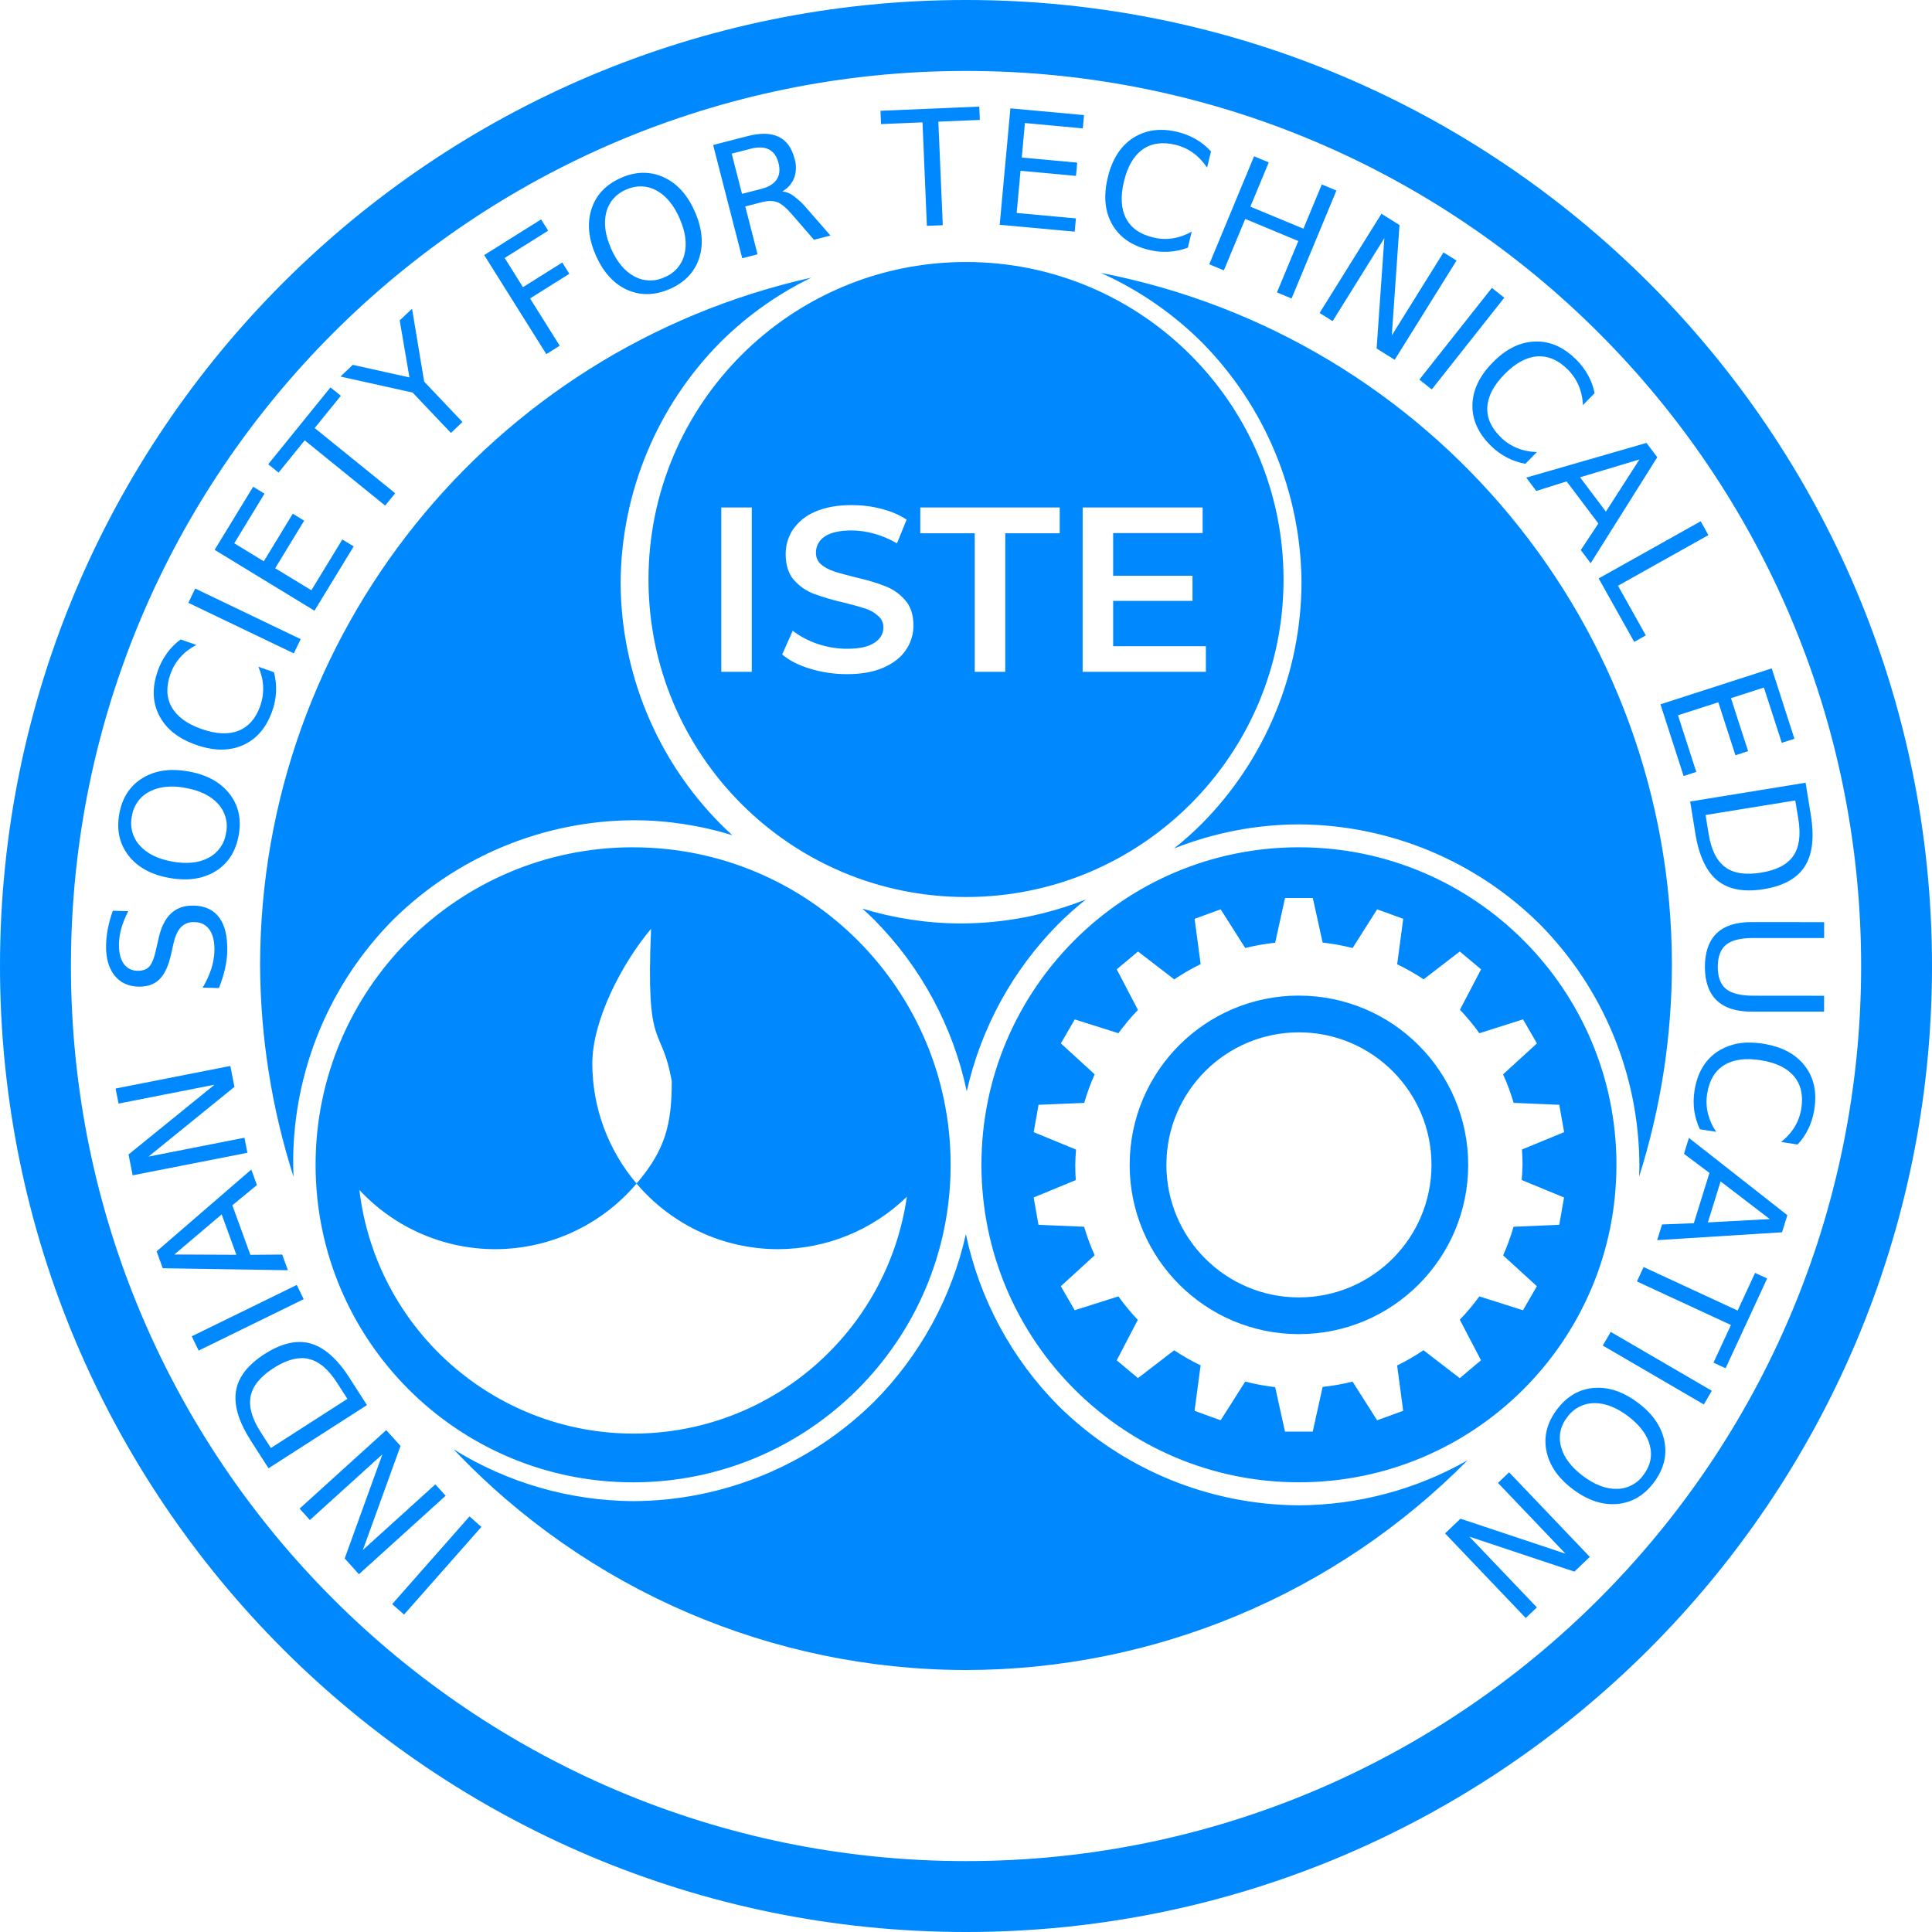
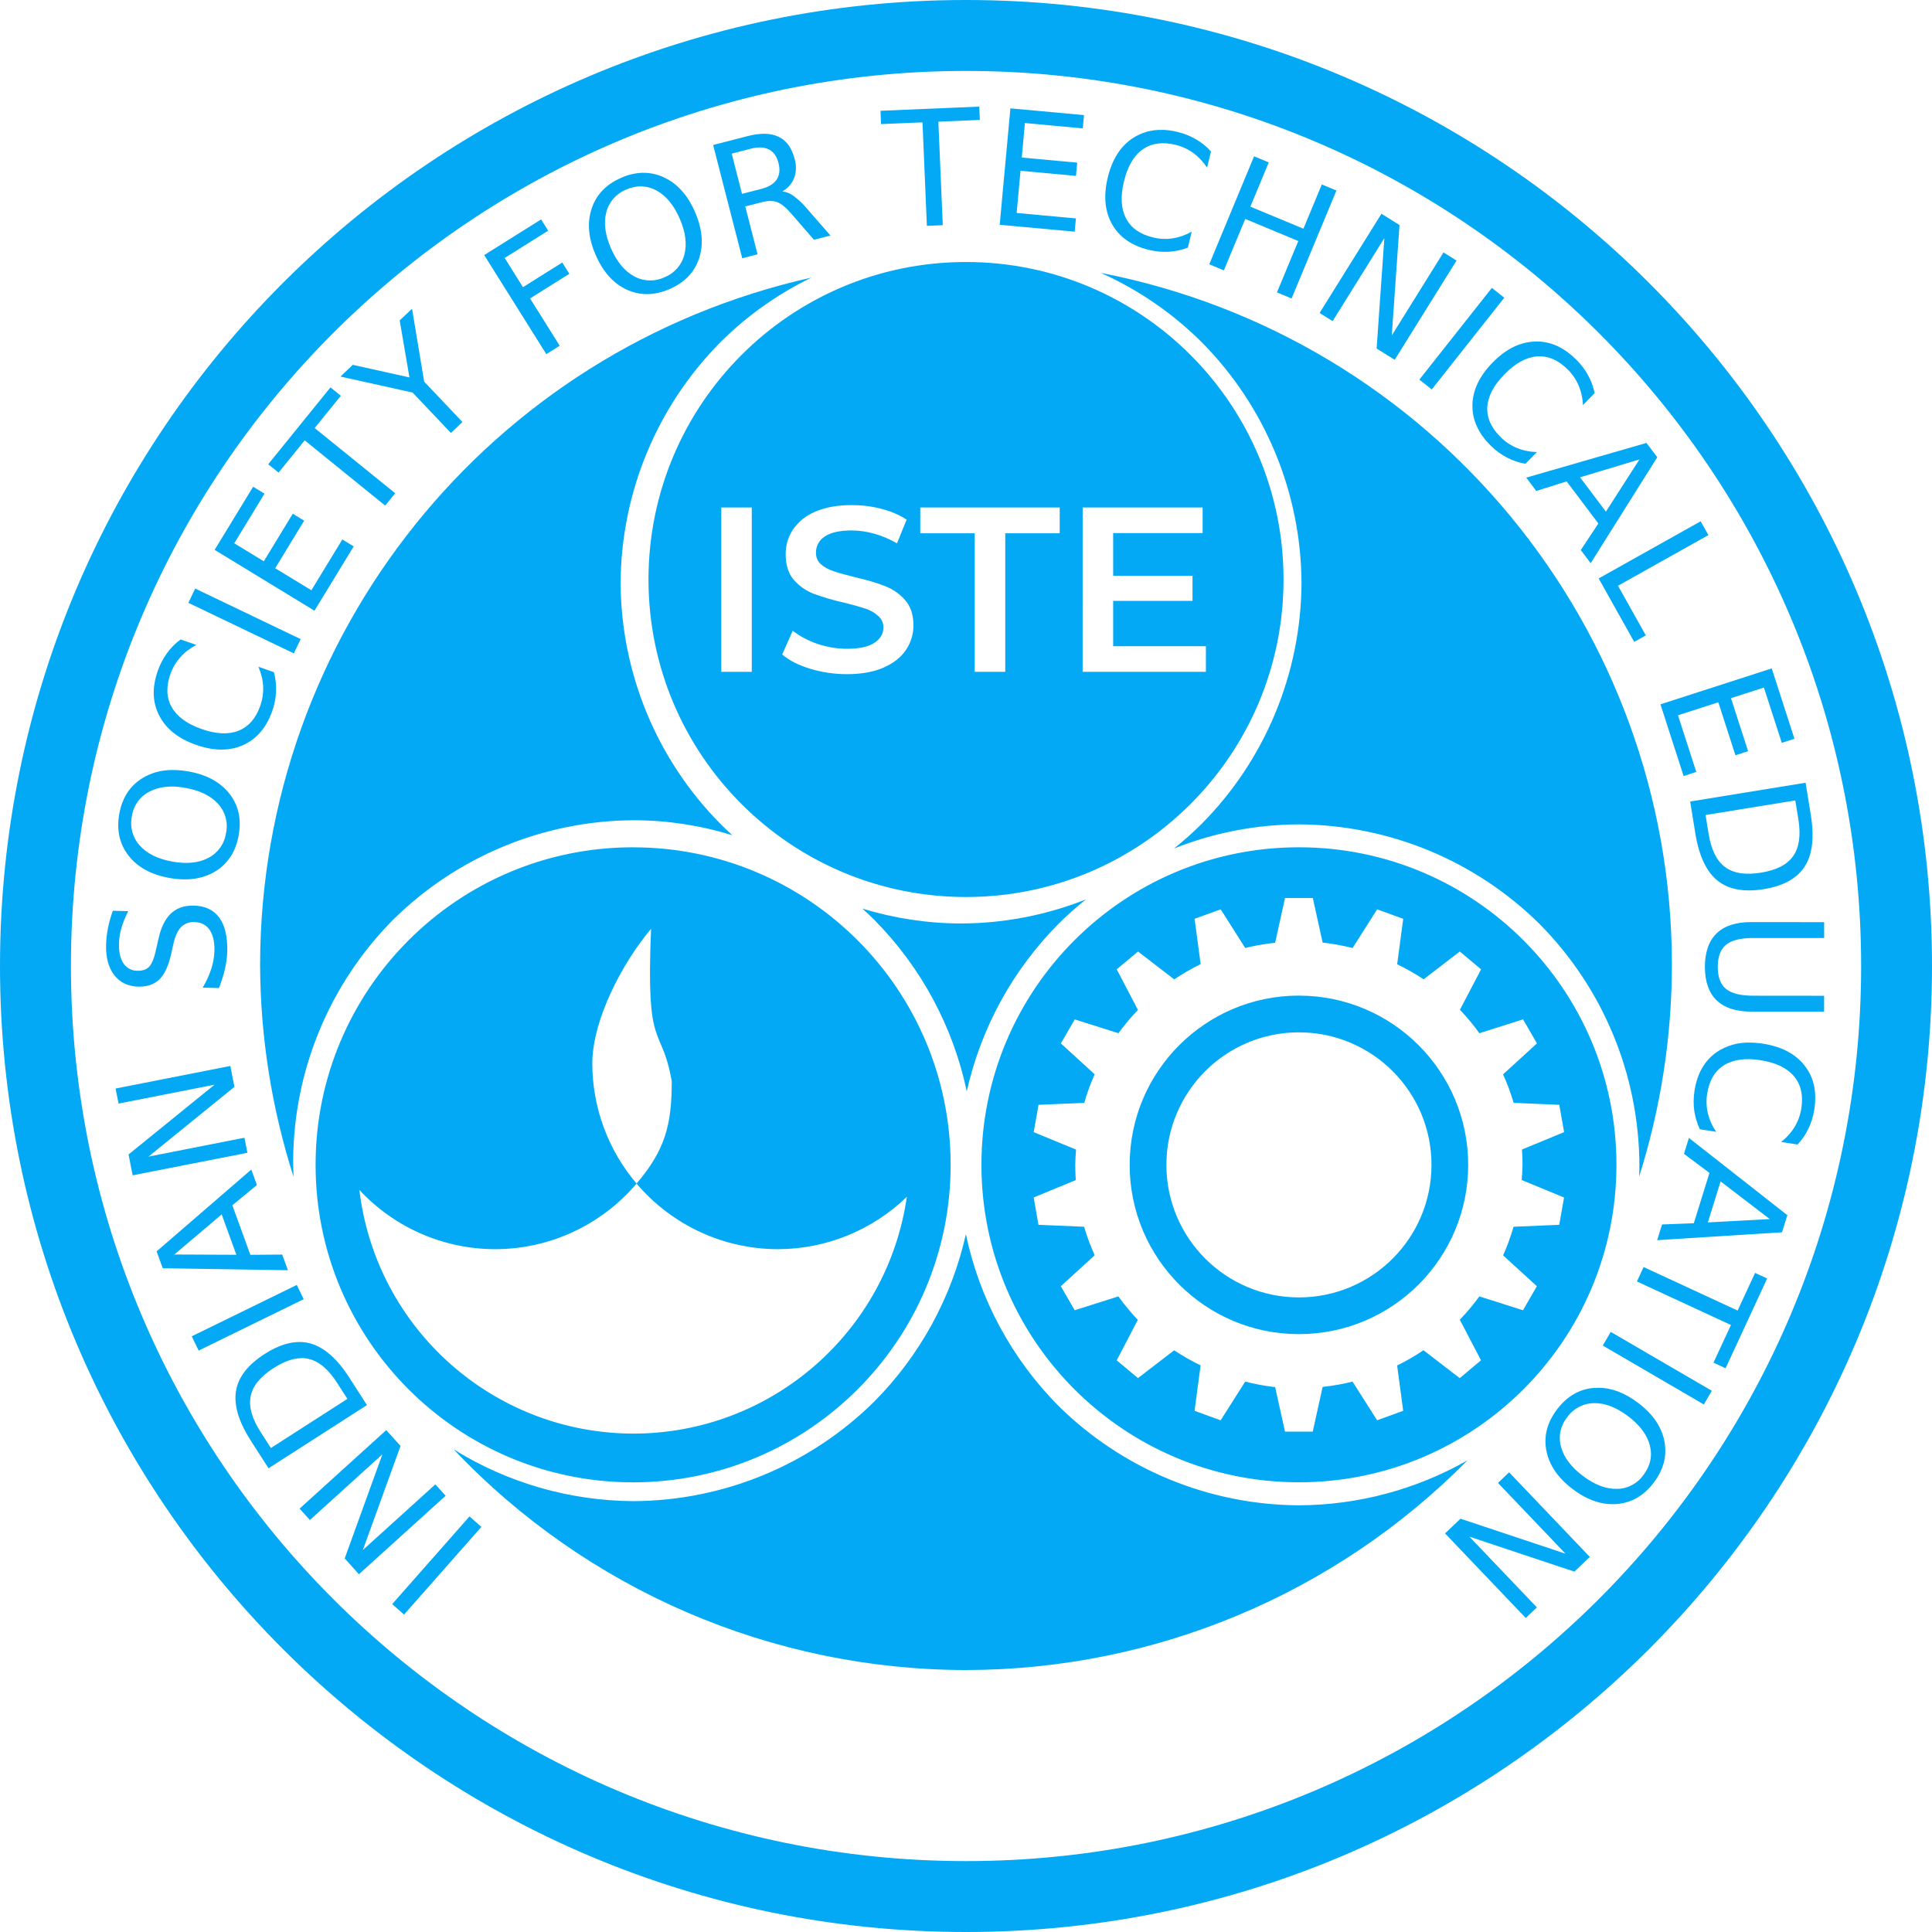
<svg xmlns="http://www.w3.org/2000/svg" viewBox="0 0 55.562 55.562" height="210" width="210">
-   <path d="M27.782 0A27.781 27.781 0 0 0 0 27.781a27.781 27.781 0 0 0 27.781 27.781 27.781 27.781 0 0 0 27.781-27.78A27.781 27.781 0 0 0 27.782 0zm0 2.04a25.742 25.742 0 0 1 25.742 25.74A25.742 25.742 0 0 1 27.78 53.523 25.742 25.742 0 0 1 2.04 27.781 25.742 25.742 0 0 1 27.782 2.04zm.381 1.026l-2.841.12.015.383 1.193-.05.126 2.977.457-.02-.127-2.977 1.193-.05zm.895.05l-.308 3.348 2.157.198.035-.381-1.704-.157.111-1.213 1.595.147.035-.381-1.594-.147.09-.992 1.665.154.035-.382zm4.36.62a1.448 1.448 0 0 0-.836.234c-.357.233-.599.613-.725 1.139-.126.524-.084.972.128 1.344.212.37.565.616 1.06.734a1.911 1.911 0 0 0 .567.053 1.884 1.884 0 0 0 .55-.118l.11-.462a1.6 1.6 0 0 1-.552.196 1.432 1.432 0 0 1-.56-.028c-.375-.09-.633-.272-.777-.548-.143-.276-.164-.63-.06-1.06.104-.433.282-.74.535-.92.254-.18.568-.227.941-.137.19.046.361.123.512.232.153.11.287.252.403.426l.112-.466a1.777 1.777 0 0 0-.432-.35 1.944 1.944 0 0 0-.533-.211 1.949 1.949 0 0 0-.444-.06zm-11.412.111a1.89 1.89 0 0 0-.503.067l-.994.256.837 3.257.44-.113-.353-1.377.48-.123c.174-.045.32-.045.44 0 .12.046.261.163.425.354l.631.728.474-.122L23.207 6a2.11 2.11 0 0 0-.382-.362.656.656 0 0 0-.327-.134.756.756 0 0 0 .342-.388.88.88 0 0 0 .012-.548c-.081-.313-.233-.525-.456-.633a.938.938 0 0 0-.39-.087zm-.12.394a.541.541 0 0 1 .228.058c.134.068.225.197.274.388.05.19.032.35-.052.476-.082.125-.23.215-.442.27l-.555.142-.296-1.157.554-.142a.982.982 0 0 1 .288-.035zm14.18.254L34.777 7.6l.42.175.615-1.479 1.526.635-.614 1.478.42.175 1.29-3.105-.42-.175-.529 1.273-1.526-.634.529-1.273zm-17.573.473a1.631 1.631 0 0 0-.63.146c-.434.19-.717.486-.85.89-.132.402-.093.847.12 1.334.213.487.512.818.897.994.386.175.796.168 1.23-.02.431-.188.714-.484.846-.886.132-.403.092-.847-.12-1.333-.213-.487-.512-.818-.897-.994a1.365 1.365 0 0 0-.596-.129zm-.039.392a.934.934 0 0 1 .423.117c.276.148.499.417.669.806.17.388.215.734.136 1.037a.941.941 0 0 1-.57.652.952.952 0 0 1-.87-.023c-.277-.148-.5-.416-.67-.804-.17-.39-.215-.736-.136-1.04a.954.954 0 0 1 .574-.653 1.03 1.03 0 0 1 .444-.093zm21.275.787L37.95 9.001l.375.234 1.487-2.387-.222 3.175.52.324 1.778-2.854-.375-.234-1.487 2.388.222-3.176zm-24.167.163l-1.637 1.026 1.787 2.849.385-.242-.853-1.36 1.13-.709-.204-.324-1.13.709-.526-.84 1.251-.785zm12.22 1.225a9.131 9.131 0 0 0-9.132 9.132 9.131 9.131 0 0 0 9.132 9.13 9.131 9.131 0 0 0 9.131-9.13 9.131 9.131 0 0 0-9.131-9.132zm3.87.31a9.786 9.786 0 0 1 2.91 1.998 9.908 9.908 0 0 1 2.868 6.923 9.91 9.91 0 0 1-2.867 6.923 9.5 9.5 0 0 1-.8.713 9.8 9.8 0 0 1 3.593-.694 9.909 9.909 0 0 1 6.923 2.868 9.908 9.908 0 0 1 2.868 6.923c0 .113-.003.227-.008.34a20.301 20.28 0 0 0 .943-6.092A20.301 20.28 0 0 0 31.65 7.846zm-8.323.14A20.301 20.28 0 0 0 7.48 27.747a20.301 20.28 0 0 0 .963 6.099 9.216 9.216 0 0 1-.012-.466 9.908 9.908 0 0 1 2.868-6.923 9.909 9.909 0 0 1 6.923-2.868c.961 0 1.92.148 2.838.43a9.382 9.382 0 0 1-.345-.329 9.91 9.91 0 0 1-2.867-6.924 9.908 9.908 0 0 1 2.868-6.923 9.752 9.752 0 0 1 2.612-1.856zm19.576.294l-2.086 2.638.357.282 2.085-2.637zm-31.055.6l-.355.335.28 1.64-1.629-.362-.354.337 2.074.46 1.102 1.162.331-.315-1.101-1.162zm32.362.942c-.028 0-.053 0-.08.002-.426.016-.829.218-1.207.605-.377.385-.571.79-.58 1.219-.008.427.169.818.532 1.174a1.918 1.918 0 0 0 .46.337c.165.086.342.146.531.18l.333-.339a1.568 1.568 0 0 1-.575-.115 1.442 1.442 0 0 1-.468-.311c-.274-.269-.403-.559-.385-.869.02-.311.184-.625.494-.941.311-.317.622-.488.932-.513.31-.023.603.096.877.366a1.442 1.442 0 0 1 .32.462 1.6 1.6 0 0 1 .127.572l.336-.343a1.736 1.736 0 0 0-.192-.522 1.938 1.938 0 0 0-.348-.455c-.341-.334-.71-.504-1.107-.509zm-34.708 1.32l-1.79 2.21.297.24.752-.927 2.314 1.876.288-.355L9.05 12.31l.752-.928zm37.847 1.597l-3.458.998.288.383.874-.274.912 1.21-.505.764.284.378 1.915-3.047zm-.203.475l-.964 1.501-.744-.987zm-39.868.785l-1.107 1.815 2.871 1.75 1.128-1.85-.327-.198-.89 1.46-1.041-.633.833-1.368-.327-.2-.833 1.368-.85-.518.87-1.427zm17.22.528c.288 0 .571.035.85.108.28.072.52.175.723.31l-.277.683a2.713 2.713 0 0 0-.648-.277 2.418 2.418 0 0 0-.655-.095c-.347 0-.606.059-.777.176a.543.543 0 0 0-.25.466c0 .135.048.245.142.33.1.086.223.154.372.203.149.05.35.106.607.169.352.08.64.166.865.257a1.421 1.421 0 0 1 .574.398c.162.18.243.423.243.73a1.231 1.231 0 0 1-.216.708c-.14.212-.354.38-.642.507-.288.126-.639.189-1.053.189-.365 0-.718-.052-1.06-.156-.338-.103-.606-.24-.804-.411l.304-.682c.194.153.43.279.709.378.283.094.567.141.85.141.352 0 .613-.056.784-.168.176-.113.264-.261.264-.446a.416.416 0 0 0-.15-.33.954.954 0 0 0-.364-.21 8.393 8.393 0 0 0-.607-.17 7.378 7.378 0 0 1-.878-.255 1.485 1.485 0 0 1-.574-.399c-.158-.184-.237-.432-.237-.743 0-.26.07-.497.21-.709a1.45 1.45 0 0 1 .641-.513c.288-.126.64-.189 1.053-.189zm-3.757.068h.877v4.726h-.877zm5.723 0h4.01v.742H28.91v3.984h-.878v-3.984h-1.566zm4.67 0h3.45v.736h-2.573v1.228h2.282v.723h-2.282v1.303h2.667v.736h-3.545zm17.773.398l-2.933 1.643 1.022 1.825.334-.187-.8-1.428 2.6-1.456zM5.614 16.926l-.197.41L8.45 18.79l.197-.41zm-.42 1.464a1.77 1.77 0 0 0-.391.394 1.932 1.932 0 0 0-.265.508c-.169.48-.155.91.043 1.29.195.38.548.66 1.058.839.509.179.959.182 1.35.008.39-.174.67-.5.84-.98a1.914 1.914 0 0 0 .11-.558 1.857 1.857 0 0 0-.061-.559l-.448-.158c.083.192.13.382.138.57a1.496 1.496 0 0 1-.083.555c-.128.363-.336.601-.625.716-.29.114-.644.098-1.062-.049-.419-.147-.705-.356-.858-.627-.155-.27-.168-.587-.04-.95a1.441 1.441 0 0 1 .283-.485c.124-.141.279-.26.464-.357zm45.759.833l-3.2 1.033.666 2.062.364-.118-.526-1.629 1.16-.374.492 1.524.364-.118-.492-1.524.947-.306.514 1.59.364-.117zm-45.998 2.92c-.325.004-.61.082-.858.235-.362.223-.584.566-.667 1.03-.083.465.008.866.268 1.2.26.334.653.548 1.176.641.523.093.965.027 1.325-.193.36-.224.582-.569.665-1.034.083-.465-.004-.863-.266-1.196-.263-.334-.655-.548-1.176-.64a2.664 2.664 0 0 0-.467-.042zm46.972.368l-3.32.54.15.922c.104.64.315 1.09.632 1.348.318.259.763.342 1.335.25.569-.093.962-.312 1.18-.656.22-.344.277-.838.172-1.481zm-47.03.109a1.996 1.996 0 0 1 .44.04c.417.074.73.228.938.462a.941.941 0 0 1 .225.836.954.954 0 0 1-.502.711c-.276.148-.623.184-1.04.11-.418-.075-.731-.23-.94-.464a.953.953 0 0 1-.225-.84.94.94 0 0 1 .502-.707c.172-.092.373-.141.601-.147zm46.733.4l.089.542c.074.458.023.81-.148 1.056-.172.247-.48.406-.924.478-.448.073-.793.02-1.035-.16-.242-.179-.4-.497-.474-.955l-.088-.542zm-33.422 1.347A9.131 9.131 0 0 0 9.076 33.5a9.131 9.131 0 0 0 9.132 9.13 9.131 9.131 0 0 0 9.131-9.13 9.131 9.131 0 0 0-9.131-9.132zm19.148 0a9.131 9.131 0 0 0-9.131 9.132 9.131 9.131 0 0 0 9.13 9.13 9.131 9.131 0 0 0 9.132-9.13 9.131 9.131 0 0 0-9.131-9.132zm-.4 1.458h.799l.282 1.282a6.43 6.43 0 0 1 .862.157l.706-1.113.75.273-.174 1.307a6.43 6.43 0 0 1 .761.433l1.04-.8.612.513-.608 1.162a6.43 6.43 0 0 1 .559.675l1.256-.398.4.691-.974.89a6.43 6.43 0 0 1 .304.82l1.312.056.139.786-1.212.5a6.43 6.43 0 0 1 .016.44 6.43 6.43 0 0 1-.024.437l1.218.502-.138.786-1.314.056a6.43 6.43 0 0 1-.3.823l.971.887-.4.691-1.254-.398a6.43 6.43 0 0 1-.563.67l.61 1.167-.611.514-1.043-.803a6.43 6.43 0 0 1-.758.439l.174 1.303-.75.273-.706-1.112a6.43 6.43 0 0 1-.861.152l-.284 1.286h-.798l-.283-1.28a6.43 6.43 0 0 1-.861-.159l-.707 1.113-.75-.273.174-1.307a6.43 6.43 0 0 1-.761-.433l-1.04.8-.612-.512.607-1.163a6.43 6.43 0 0 1-.558-.675l-1.257.398-.399-.691.974-.89a6.43 6.43 0 0 1-.305-.82l-1.312-.056-.138-.786 1.211-.5a6.43 6.43 0 0 1-.015-.44 6.43 6.43 0 0 1 .023-.437l-1.218-.502.139-.786 1.314-.055a6.43 6.43 0 0 1 .3-.823l-.972-.888.4-.69 1.255.397a6.43 6.43 0 0 1 .562-.67l-.61-1.167.612-.513 1.042.802a6.43 6.43 0 0 1 .759-.439l-.174-1.303.75-.273.706 1.112a6.43 6.43 0 0 1 .861-.151zm-5.724.04a9.8 9.8 0 0 1-3.592.693 9.723 9.723 0 0 1-2.839-.429c.118.106.233.216.346.328a9.916 9.916 0 0 1 2.656 4.929 9.91 9.91 0 0 1 2.63-4.809 9.499 9.499 0 0 1 .8-.713zm-25.66.18c-.272-.008-.492.07-.658.228-.167.157-.287.404-.36.742l-.062.273c-.052.248-.117.416-.194.505-.078.087-.192.128-.34.125a.475.475 0 0 1-.406-.21c-.093-.138-.137-.33-.13-.578a1.746 1.746 0 0 1 .07-.442c.044-.152.11-.314.196-.484l-.443-.012a3.42 3.42 0 0 0-.14.5 2.818 2.818 0 0 0-.054.48c-.009.368.07.659.236.873.167.213.398.322.696.33.256.003.459-.066.606-.214.148-.149.26-.392.334-.73l.061-.275c.052-.23.126-.395.221-.493a.496.496 0 0 1 .39-.144c.19.004.334.078.433.222.098.143.145.345.139.604a1.862 1.862 0 0 1-.092.521 2.645 2.645 0 0 1-.246.537l.468.012c.075-.19.133-.375.173-.553.04-.179.062-.348.066-.507.007-.422-.067-.744-.23-.965-.163-.223-.408-.339-.734-.346zm44.79.473c-.44 0-.77.108-.994.324-.224.218-.336.539-.337.964 0 .423.112.743.335.96.224.217.555.326.993.327l2.1.001v-.457l-2.043-.002c-.36 0-.62-.065-.78-.196-.157-.13-.235-.342-.235-.633 0-.293.079-.504.237-.635.159-.13.419-.196.779-.195l2.043.001v-.457zm-31.638.194c-.155 3.624.296 2.695.595 4.384 0 1.264-.194 1.978-1.012 2.942a5.338 5.338 0 0 0 4.065 1.887 5.34 5.34 0 0 0 3.708-1.507 7.952 7.952 0 0 1-7.86 6.811 7.95 7.95 0 0 1-7.885-7.008 5.338 5.338 0 0 0 3.9 1.704c1.569 0 3.058-.69 4.072-1.887a5.338 5.338 0 0 1-1.273-3.451c0-1.264.873-2.91 1.69-3.875zm18.632 1.92a4.868 4.868 0 0 0-4.868 4.869 4.868 4.868 0 0 0 4.868 4.867 4.868 4.868 0 0 0 4.867-4.867 4.868 4.868 0 0 0-4.867-4.868zm0 1.057a3.812 3.812 0 0 1 3.812 3.812 3.812 3.812 0 0 1-3.812 3.811 3.812 3.812 0 0 1-3.812-3.811 3.812 3.812 0 0 1 3.812-3.812zm12.969.295a1.63 1.63 0 0 0-.947.268c-.352.242-.568.614-.646 1.117a1.979 1.979 0 0 0-.008.568 1.895 1.895 0 0 0 .162.539l.47.073a1.6 1.6 0 0 1-.24-.534 1.448 1.448 0 0 1-.02-.562c.06-.38.22-.652.483-.818.265-.165.616-.214 1.053-.145.44.069.759.222.959.46.201.238.272.547.213.927a1.466 1.466 0 0 1-.19.528 1.602 1.602 0 0 1-.392.436l.474.074a1.764 1.764 0 0 0 .313-.459c.081-.167.137-.35.168-.548.079-.503-.012-.923-.277-1.26-.262-.338-.66-.548-1.194-.632a2.636 2.636 0 0 0-.383-.032zm-43.701.672l-3.3.649.086.433 2.76-.543-2.473 2.006.118.6 3.3-.648-.085-.433-2.76.543 2.472-2.006zm41.947 2.069l-.142.458.733.548-.45 1.448-.914.035-.14.452 3.591-.227.153-.492zm-41.344.91l-2.723 2.353.176.485 3.6.057-.164-.45-.916.007-.518-1.424.707-.583zm42.255.34l1.416 1.085-1.782.095zm-43.107.95l.423 1.161-1.784-.008zm21.402.57a9.91 9.91 0 0 1-2.63 4.808 9.909 9.909 0 0 1-6.923 2.868 9.91 9.91 0 0 1-5.176-1.488 20.301 20.28 0 0 0 14.734 6.345 20.301 20.28 0 0 0 14.423-6.031 9.892 9.892 0 0 1-4.85 1.294 9.908 9.908 0 0 1-6.922-2.867 9.916 9.916 0 0 1-2.656-4.93zm19.491.943l-.192.415 2.704 1.252-.502 1.083.348.161 1.195-2.581-.347-.161-.502 1.083zm-38.733.516l-3.021 1.477.2.41 3.02-1.478zm37.789 1.35l-.23.392L49 40.39l.23-.393zm-37.698.29c-.313-.003-.652.112-1.018.347-.485.312-.76.668-.822 1.07-.064.404.08.88.432 1.428l.505.787 2.83-1.817-.505-.787c-.35-.545-.723-.873-1.117-.985a1.179 1.179 0 0 0-.305-.043zm.024.464a.774.774 0 0 1 .228.023c.293.067.565.296.816.687l.297.462-2.2 1.413-.298-.463c-.25-.39-.345-.733-.284-1.027.059-.295.277-.563.656-.807.287-.184.548-.28.785-.286zm37.342.853a2.133 2.133 0 0 0-.158.004c-.423.036-.776.245-1.06.623-.283.377-.384.773-.301 1.188.083.416.337.783.761 1.102.425.32.848.46 1.27.425.423-.036.776-.242 1.059-.619.284-.378.385-.776.302-1.193-.083-.415-.336-.782-.761-1.101-.372-.28-.743-.423-1.112-.43zm-.154.442c.314-.008.64.117.978.371.34.255.55.535.63.837.08.304.02.588-.178.852a.94.94 0 0 1-.766.405c-.313.008-.64-.117-.98-.372-.338-.255-.548-.533-.628-.836a.94.94 0 0 1 .175-.849.954.954 0 0 1 .77-.408zm-34.73.776l-2.492 2.257.296.328 2.085-1.889-1.084 2.994.41.454 2.493-2.257-.296-.327-2.085 1.888 1.084-2.994zM43.4 42.342l-.32.305 1.942 2.035-3.02-1.006-.444.423 2.321 2.433.32-.305-1.942-2.035 3.02 1.006.444-.423zM13.503 43.61l-2.224 2.522.341.301 2.224-2.521z" fill="#08f" />
+   <path d="M27.782 0A27.781 27.781 0 0 0 0 27.781a27.781 27.781 0 0 0 27.781 27.781 27.781 27.781 0 0 0 27.781-27.78A27.781 27.781 0 0 0 27.782 0zm0 2.04a25.742 25.742 0 0 1 25.742 25.74A25.742 25.742 0 0 1 27.78 53.523 25.742 25.742 0 0 1 2.04 27.781 25.742 25.742 0 0 1 27.782 2.04zm.381 1.026l-2.841.12.015.383 1.193-.05.126 2.977.457-.02-.127-2.977 1.193-.05zm.895.05l-.308 3.348 2.157.198.035-.381-1.704-.157.111-1.213 1.595.147.035-.381-1.594-.147.09-.992 1.665.154.035-.382zm4.36.62a1.448 1.448 0 0 0-.836.234c-.357.233-.599.613-.725 1.139-.126.524-.084.972.128 1.344.212.37.565.616 1.06.734a1.911 1.911 0 0 0 .567.053 1.884 1.884 0 0 0 .55-.118l.11-.462a1.6 1.6 0 0 1-.552.196 1.432 1.432 0 0 1-.56-.028c-.375-.09-.633-.272-.777-.548-.143-.276-.164-.63-.06-1.06.104-.433.282-.74.535-.92.254-.18.568-.227.941-.137.19.046.361.123.512.232.153.11.287.252.403.426l.112-.466a1.777 1.777 0 0 0-.432-.35 1.944 1.944 0 0 0-.533-.211 1.949 1.949 0 0 0-.444-.06zm-11.412.111a1.89 1.89 0 0 0-.503.067l-.994.256.837 3.257.44-.113-.353-1.377.48-.123c.174-.045.32-.045.44 0 .12.046.261.163.425.354l.631.728.474-.122L23.207 6a2.11 2.11 0 0 0-.382-.362.656.656 0 0 0-.327-.134.756.756 0 0 0 .342-.388.88.88 0 0 0 .012-.548c-.081-.313-.233-.525-.456-.633a.938.938 0 0 0-.39-.087zm-.12.394a.541.541 0 0 1 .228.058c.134.068.225.197.274.388.05.19.032.35-.052.476-.082.125-.23.215-.442.27l-.555.142-.296-1.157.554-.142a.982.982 0 0 1 .288-.035zm14.18.254L34.777 7.6l.42.175.615-1.479 1.526.635-.614 1.478.42.175 1.29-3.105-.42-.175-.529 1.273-1.526-.634.529-1.273zm-17.573.473a1.631 1.631 0 0 0-.63.146c-.434.19-.717.486-.85.89-.132.402-.093.847.12 1.334.213.487.512.818.897.994.386.175.796.168 1.23-.02.431-.188.714-.484.846-.886.132-.403.092-.847-.12-1.333-.213-.487-.512-.818-.897-.994a1.365 1.365 0 0 0-.596-.129zm-.039.392a.934.934 0 0 1 .423.117c.276.148.499.417.669.806.17.388.215.734.136 1.037a.941.941 0 0 1-.57.652.952.952 0 0 1-.87-.023c-.277-.148-.5-.416-.67-.804-.17-.39-.215-.736-.136-1.04a.954.954 0 0 1 .574-.653 1.03 1.03 0 0 1 .444-.093zm21.275.787L37.95 9.001l.375.234 1.487-2.387-.222 3.175.52.324 1.778-2.854-.375-.234-1.487 2.388.222-3.176zm-24.167.163l-1.637 1.026 1.787 2.849.385-.242-.853-1.36 1.13-.709-.204-.324-1.13.709-.526-.84 1.251-.785zm12.22 1.225a9.131 9.131 0 0 0-9.132 9.132 9.131 9.131 0 0 0 9.132 9.13 9.131 9.131 0 0 0 9.131-9.13 9.131 9.131 0 0 0-9.131-9.132zm3.87.31a9.786 9.786 0 0 1 2.91 1.998 9.908 9.908 0 0 1 2.868 6.923 9.91 9.91 0 0 1-2.867 6.923 9.5 9.5 0 0 1-.8.713 9.8 9.8 0 0 1 3.593-.694 9.909 9.909 0 0 1 6.923 2.868 9.908 9.908 0 0 1 2.868 6.923c0 .113-.003.227-.008.34a20.301 20.28 0 0 0 .943-6.092A20.301 20.28 0 0 0 31.65 7.846zm-8.323.14A20.301 20.28 0 0 0 7.48 27.747a20.301 20.28 0 0 0 .963 6.099 9.216 9.216 0 0 1-.012-.466 9.908 9.908 0 0 1 2.868-6.923 9.909 9.909 0 0 1 6.923-2.868c.961 0 1.92.148 2.838.43a9.382 9.382 0 0 1-.345-.329 9.91 9.91 0 0 1-2.867-6.924 9.908 9.908 0 0 1 2.868-6.923 9.752 9.752 0 0 1 2.612-1.856zm19.576.294l-2.086 2.638.357.282 2.085-2.637zm-31.055.6l-.355.335.28 1.64-1.629-.362-.354.337 2.074.46 1.102 1.162.331-.315-1.101-1.162zm32.362.942c-.028 0-.053 0-.08.002-.426.016-.829.218-1.207.605-.377.385-.571.79-.58 1.219-.008.427.169.818.532 1.174a1.918 1.918 0 0 0 .46.337c.165.086.342.146.531.18l.333-.339a1.568 1.568 0 0 1-.575-.115 1.442 1.442 0 0 1-.468-.311c-.274-.269-.403-.559-.385-.869.02-.311.184-.625.494-.941.311-.317.622-.488.932-.513.31-.023.603.096.877.366a1.442 1.442 0 0 1 .32.462 1.6 1.6 0 0 1 .127.572l.336-.343a1.736 1.736 0 0 0-.192-.522 1.938 1.938 0 0 0-.348-.455c-.341-.334-.71-.504-1.107-.509zm-34.708 1.32l-1.79 2.21.297.24.752-.927 2.314 1.876.288-.355L9.05 12.31l.752-.928zm37.847 1.597l-3.458.998.288.383.874-.274.912 1.21-.505.764.284.378 1.915-3.047zm-.203.475l-.964 1.501-.744-.987zm-39.868.785l-1.107 1.815 2.871 1.75 1.128-1.85-.327-.198-.89 1.46-1.041-.633.833-1.368-.327-.2-.833 1.368-.85-.518.87-1.427zm17.22.528c.288 0 .571.035.85.108.28.072.52.175.723.31l-.277.683a2.713 2.713 0 0 0-.648-.277 2.418 2.418 0 0 0-.655-.095c-.347 0-.606.059-.777.176a.543.543 0 0 0-.25.466c0 .135.048.245.142.33.1.086.223.154.372.203.149.05.35.106.607.169.352.08.64.166.865.257a1.421 1.421 0 0 1 .574.398c.162.18.243.423.243.73a1.231 1.231 0 0 1-.216.708c-.14.212-.354.38-.642.507-.288.126-.639.189-1.053.189-.365 0-.718-.052-1.06-.156-.338-.103-.606-.24-.804-.411l.304-.682c.194.153.43.279.709.378.283.094.567.141.85.141.352 0 .613-.056.784-.168.176-.113.264-.261.264-.446a.416.416 0 0 0-.15-.33.954.954 0 0 0-.364-.21 8.393 8.393 0 0 0-.607-.17 7.378 7.378 0 0 1-.878-.255 1.485 1.485 0 0 1-.574-.399c-.158-.184-.237-.432-.237-.743 0-.26.07-.497.21-.709a1.45 1.45 0 0 1 .641-.513c.288-.126.64-.189 1.053-.189zm-3.757.068h.877v4.726h-.877zm5.723 0h4.01v.742H28.91v3.984h-.878v-3.984h-1.566zm4.67 0h3.45v.736h-2.573v1.228h2.282v.723h-2.282v1.303h2.667v.736h-3.545zm17.773.398l-2.933 1.643 1.022 1.825.334-.187-.8-1.428 2.6-1.456zM5.614 16.926l-.197.41L8.45 18.79l.197-.41zm-.42 1.464a1.77 1.77 0 0 0-.391.394 1.932 1.932 0 0 0-.265.508c-.169.48-.155.91.043 1.29.195.38.548.66 1.058.839.509.179.959.182 1.35.008.39-.174.67-.5.84-.98a1.914 1.914 0 0 0 .11-.558 1.857 1.857 0 0 0-.061-.559l-.448-.158c.083.192.13.382.138.57a1.496 1.496 0 0 1-.083.555c-.128.363-.336.601-.625.716-.29.114-.644.098-1.062-.049-.419-.147-.705-.356-.858-.627-.155-.27-.168-.587-.04-.95a1.441 1.441 0 0 1 .283-.485c.124-.141.279-.26.464-.357zm45.759.833l-3.2 1.033.666 2.062.364-.118-.526-1.629 1.16-.374.492 1.524.364-.118-.492-1.524.947-.306.514 1.59.364-.117zm-45.998 2.92c-.325.004-.61.082-.858.235-.362.223-.584.566-.667 1.03-.083.465.008.866.268 1.2.26.334.653.548 1.176.641.523.093.965.027 1.325-.193.36-.224.582-.569.665-1.034.083-.465-.004-.863-.266-1.196-.263-.334-.655-.548-1.176-.64a2.664 2.664 0 0 0-.467-.042zm46.972.368l-3.32.54.15.922c.104.64.315 1.09.632 1.348.318.259.763.342 1.335.25.569-.093.962-.312 1.18-.656.22-.344.277-.838.172-1.481zm-47.03.109a1.996 1.996 0 0 1 .44.04c.417.074.73.228.938.462a.941.941 0 0 1 .225.836.954.954 0 0 1-.502.711c-.276.148-.623.184-1.04.11-.418-.075-.731-.23-.94-.464a.953.953 0 0 1-.225-.84.94.94 0 0 1 .502-.707c.172-.092.373-.141.601-.147zm46.733.4l.089.542c.074.458.023.81-.148 1.056-.172.247-.48.406-.924.478-.448.073-.793.02-1.035-.16-.242-.179-.4-.497-.474-.955l-.088-.542zm-33.422 1.347A9.131 9.131 0 0 0 9.076 33.5a9.131 9.131 0 0 0 9.132 9.13 9.131 9.131 0 0 0 9.131-9.13 9.131 9.131 0 0 0-9.131-9.132zm19.148 0a9.131 9.131 0 0 0-9.131 9.132 9.131 9.131 0 0 0 9.13 9.13 9.131 9.131 0 0 0 9.132-9.13 9.131 9.131 0 0 0-9.131-9.132zm-.4 1.458h.799l.282 1.282a6.43 6.43 0 0 1 .862.157l.706-1.113.75.273-.174 1.307a6.43 6.43 0 0 1 .761.433l1.04-.8.612.513-.608 1.162a6.43 6.43 0 0 1 .559.675l1.256-.398.4.691-.974.89a6.43 6.43 0 0 1 .304.82l1.312.056.139.786-1.212.5a6.43 6.43 0 0 1 .016.44 6.43 6.43 0 0 1-.024.437l1.218.502-.138.786-1.314.056a6.43 6.43 0 0 1-.3.823l.971.887-.4.691-1.254-.398a6.43 6.43 0 0 1-.563.67l.61 1.167-.611.514-1.043-.803a6.43 6.43 0 0 1-.758.439l.174 1.303-.75.273-.706-1.112a6.43 6.43 0 0 1-.861.152l-.284 1.286h-.798l-.283-1.28a6.43 6.43 0 0 1-.861-.159l-.707 1.113-.75-.273.174-1.307a6.43 6.43 0 0 1-.761-.433l-1.04.8-.612-.512.607-1.163a6.43 6.43 0 0 1-.558-.675l-1.257.398-.399-.691.974-.89a6.43 6.43 0 0 1-.305-.82l-1.312-.056-.138-.786 1.211-.5a6.43 6.43 0 0 1-.015-.44 6.43 6.43 0 0 1 .023-.437l-1.218-.502.139-.786 1.314-.055a6.43 6.43 0 0 1 .3-.823l-.972-.888.4-.69 1.255.397a6.43 6.43 0 0 1 .562-.67l-.61-1.167.612-.513 1.042.802a6.43 6.43 0 0 1 .759-.439l-.174-1.303.75-.273.706 1.112a6.43 6.43 0 0 1 .861-.151zm-5.724.04a9.8 9.8 0 0 1-3.592.693 9.723 9.723 0 0 1-2.839-.429c.118.106.233.216.346.328a9.916 9.916 0 0 1 2.656 4.929 9.91 9.91 0 0 1 2.63-4.809 9.499 9.499 0 0 1 .8-.713zm-25.66.18c-.272-.008-.492.07-.658.228-.167.157-.287.404-.36.742l-.062.273c-.052.248-.117.416-.194.505-.078.087-.192.128-.34.125a.475.475 0 0 1-.406-.21c-.093-.138-.137-.33-.13-.578a1.746 1.746 0 0 1 .07-.442c.044-.152.11-.314.196-.484l-.443-.012a3.42 3.42 0 0 0-.14.5 2.818 2.818 0 0 0-.054.48c-.009.368.07.659.236.873.167.213.398.322.696.33.256.003.459-.066.606-.214.148-.149.26-.392.334-.73l.061-.275c.052-.23.126-.395.221-.493a.496.496 0 0 1 .39-.144c.19.004.334.078.433.222.098.143.145.345.139.604a1.862 1.862 0 0 1-.092.521 2.645 2.645 0 0 1-.246.537l.468.012c.075-.19.133-.375.173-.553.04-.179.062-.348.066-.507.007-.422-.067-.744-.23-.965-.163-.223-.408-.339-.734-.346zm44.79.473c-.44 0-.77.108-.994.324-.224.218-.336.539-.337.964 0 .423.112.743.335.96.224.217.555.326.993.327l2.1.001v-.457l-2.043-.002c-.36 0-.62-.065-.78-.196-.157-.13-.235-.342-.235-.633 0-.293.079-.504.237-.635.159-.13.419-.196.779-.195l2.043.001v-.457zm-31.638.194c-.155 3.624.296 2.695.595 4.384 0 1.264-.194 1.978-1.012 2.942a5.338 5.338 0 0 0 4.065 1.887 5.34 5.34 0 0 0 3.708-1.507 7.952 7.952 0 0 1-7.86 6.811 7.95 7.95 0 0 1-7.885-7.008 5.338 5.338 0 0 0 3.9 1.704c1.569 0 3.058-.69 4.072-1.887a5.338 5.338 0 0 1-1.273-3.451c0-1.264.873-2.91 1.69-3.875zm18.632 1.92a4.868 4.868 0 0 0-4.868 4.869 4.868 4.868 0 0 0 4.868 4.867 4.868 4.868 0 0 0 4.867-4.867 4.868 4.868 0 0 0-4.867-4.868zm0 1.057a3.812 3.812 0 0 1 3.812 3.812 3.812 3.812 0 0 1-3.812 3.811 3.812 3.812 0 0 1-3.812-3.811 3.812 3.812 0 0 1 3.812-3.812zm12.969.295a1.63 1.63 0 0 0-.947.268c-.352.242-.568.614-.646 1.117a1.979 1.979 0 0 0-.008.568 1.895 1.895 0 0 0 .162.539l.47.073a1.6 1.6 0 0 1-.24-.534 1.448 1.448 0 0 1-.02-.562c.06-.38.22-.652.483-.818.265-.165.616-.214 1.053-.145.44.069.759.222.959.46.201.238.272.547.213.927a1.466 1.466 0 0 1-.19.528 1.602 1.602 0 0 1-.392.436l.474.074a1.764 1.764 0 0 0 .313-.459c.081-.167.137-.35.168-.548.079-.503-.012-.923-.277-1.26-.262-.338-.66-.548-1.194-.632a2.636 2.636 0 0 0-.383-.032zm-43.701.672l-3.3.649.086.433 2.76-.543-2.473 2.006.118.6 3.3-.648-.085-.433-2.76.543 2.472-2.006zm41.947 2.069l-.142.458.733.548-.45 1.448-.914.035-.14.452 3.591-.227.153-.492zm-41.344.91l-2.723 2.353.176.485 3.6.057-.164-.45-.916.007-.518-1.424.707-.583zm42.255.34l1.416 1.085-1.782.095zm-43.107.95l.423 1.161-1.784-.008zm21.402.57a9.91 9.91 0 0 1-2.63 4.808 9.909 9.909 0 0 1-6.923 2.868 9.91 9.91 0 0 1-5.176-1.488 20.301 20.28 0 0 0 14.734 6.345 20.301 20.28 0 0 0 14.423-6.031 9.892 9.892 0 0 1-4.85 1.294 9.908 9.908 0 0 1-6.922-2.867 9.916 9.916 0 0 1-2.656-4.93zm19.491.943l-.192.415 2.704 1.252-.502 1.083.348.161 1.195-2.581-.347-.161-.502 1.083zm-38.733.516l-3.021 1.477.2.41 3.02-1.478zm37.789 1.35l-.23.392L49 40.39l.23-.393zm-37.698.29c-.313-.003-.652.112-1.018.347-.485.312-.76.668-.822 1.07-.064.404.08.88.432 1.428l.505.787 2.83-1.817-.505-.787c-.35-.545-.723-.873-1.117-.985a1.179 1.179 0 0 0-.305-.043zm.024.464a.774.774 0 0 1 .228.023c.293.067.565.296.816.687l.297.462-2.2 1.413-.298-.463c-.25-.39-.345-.733-.284-1.027.059-.295.277-.563.656-.807.287-.184.548-.28.785-.286zm37.342.853a2.133 2.133 0 0 0-.158.004c-.423.036-.776.245-1.06.623-.283.377-.384.773-.301 1.188.083.416.337.783.761 1.102.425.32.848.46 1.27.425.423-.036.776-.242 1.059-.619.284-.378.385-.776.302-1.193-.083-.415-.336-.782-.761-1.101-.372-.28-.743-.423-1.112-.43zm-.154.442c.314-.008.64.117.978.371.34.255.55.535.63.837.08.304.02.588-.178.852a.94.94 0 0 1-.766.405c-.313.008-.64-.117-.98-.372-.338-.255-.548-.533-.628-.836a.94.94 0 0 1 .175-.849.954.954 0 0 1 .77-.408zm-34.73.776l-2.492 2.257.296.328 2.085-1.889-1.084 2.994.41.454 2.493-2.257-.296-.327-2.085 1.888 1.084-2.994zM43.4 42.342l-.32.305 1.942 2.035-3.02-1.006-.444.423 2.321 2.433.32-.305-1.942-2.035 3.02 1.006.444-.423zM13.503 43.61l-2.224 2.522.341.301 2.224-2.521z" fill="#03a9f4" />
</svg>
